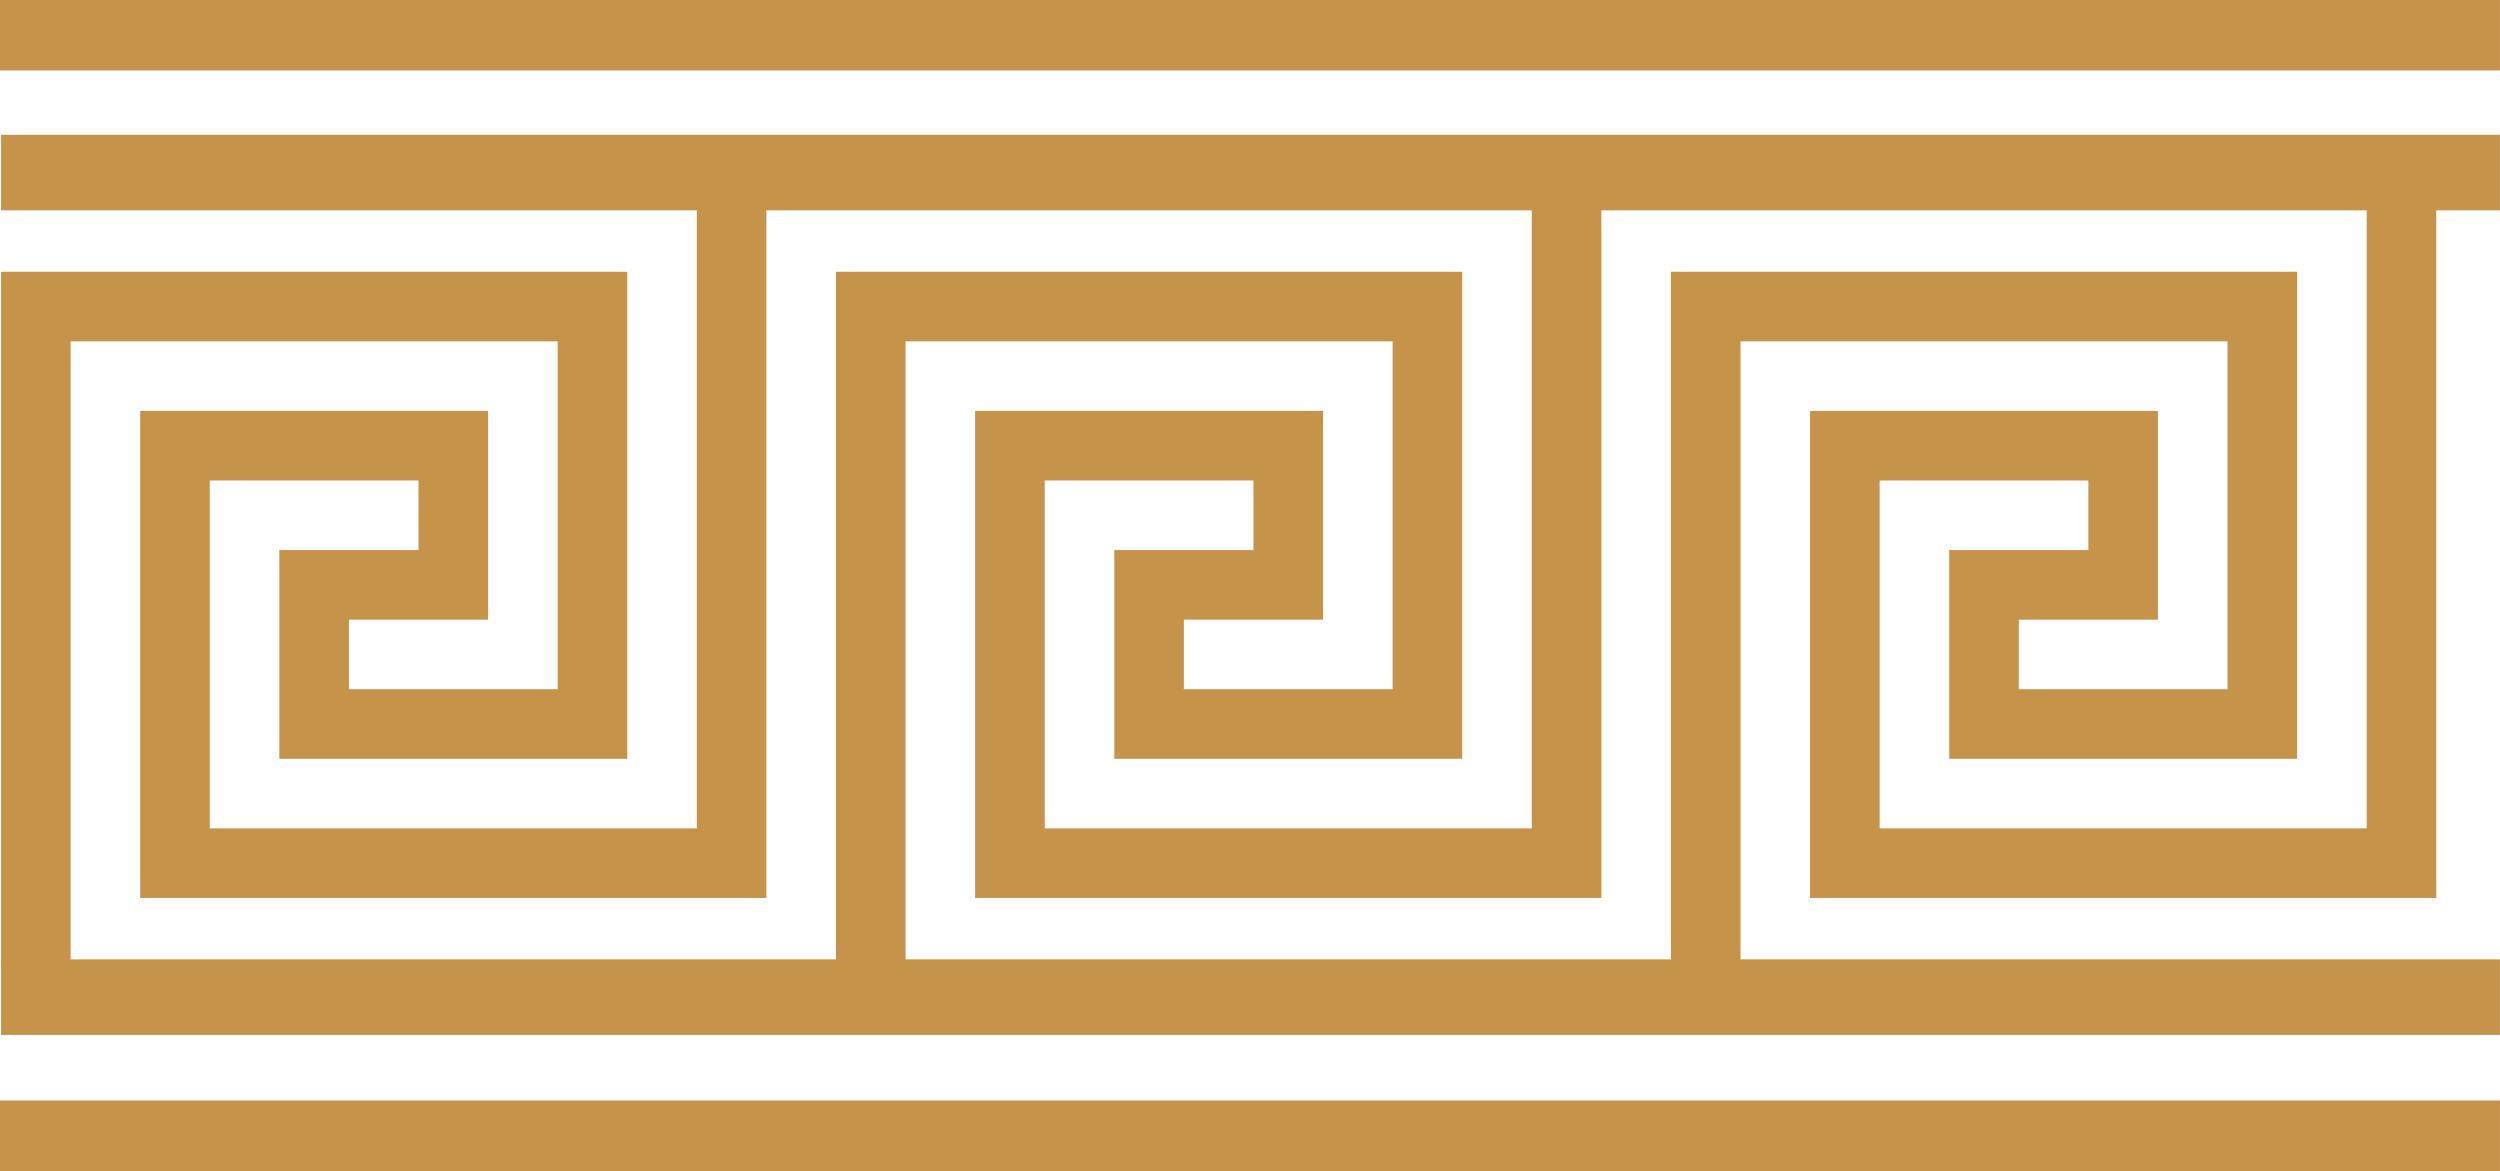
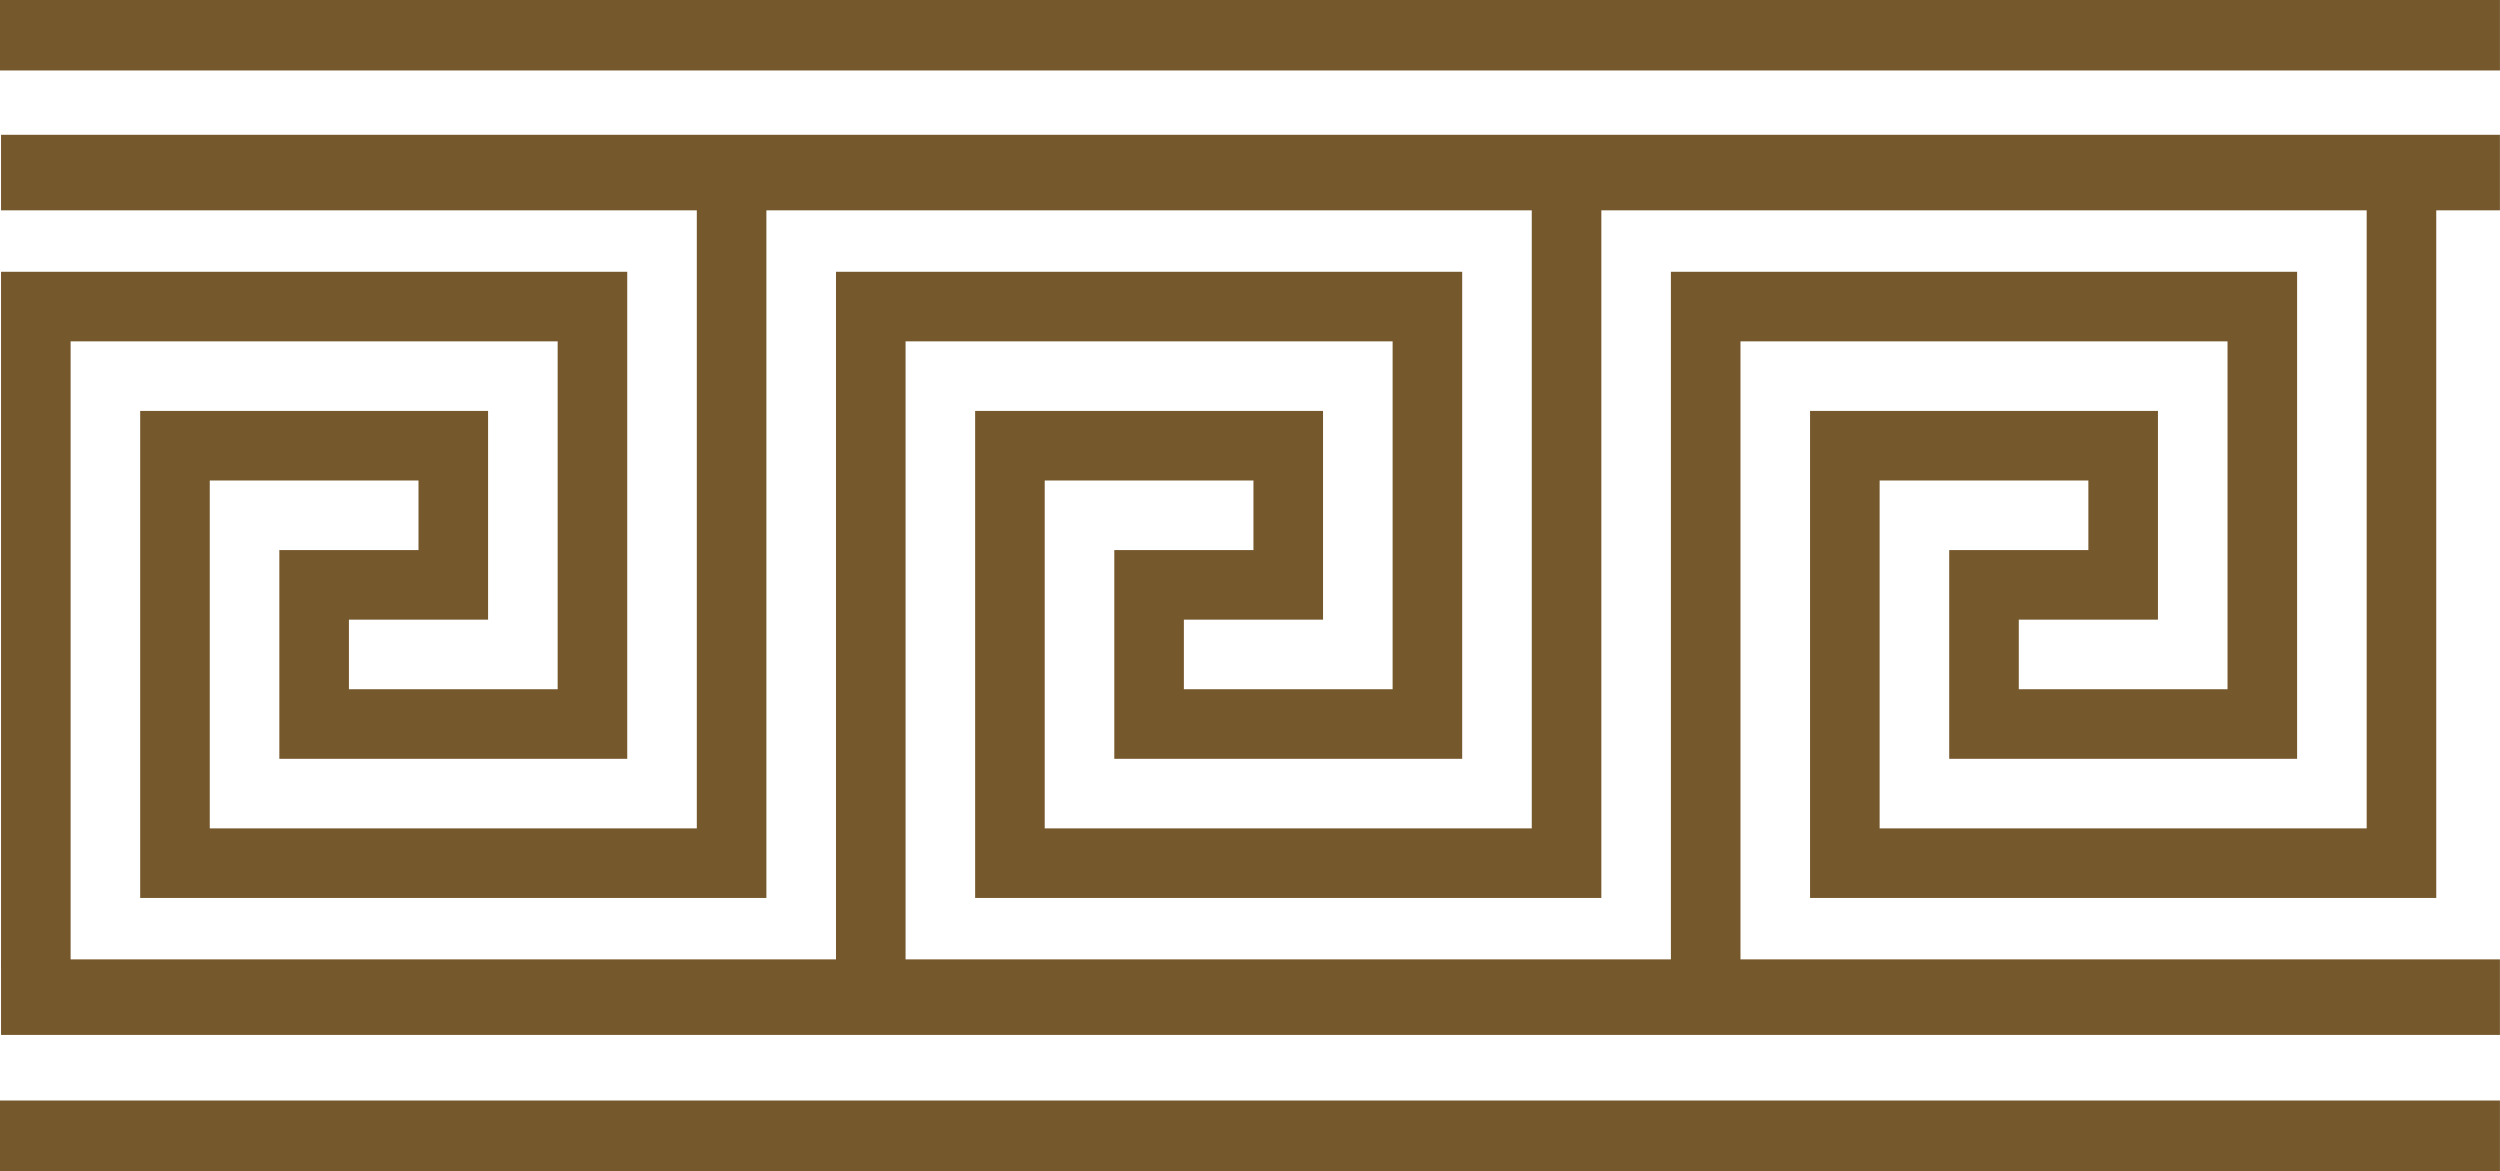
<svg xmlns="http://www.w3.org/2000/svg" id="svg2" viewBox="0 0 672.94 315.16" version="1.1">
  <g id="layer2" transform="translate(-17.438 -727.38)">
    <g id="g3717">
-       <path id="path3049" style="stroke:#c6934b;stroke-width:18.729;fill:none" d="m27.081 987.82v-177.92h149.83v112.37h-74.916v-37.458h37.458v-37.458h-74.916v112.37h149.83v-177.92" />
-       <path id="path3051" d="m251.83 987.82v-177.92h149.83v112.37h-74.916v-37.458h37.458v-37.458h-74.916v112.37h149.83v-177.92" style="stroke:#c6934b;stroke-width:18.729;fill:none" />
-       <path id="path3057" d="m476.57 987.82v-177.92h149.83v112.37h-74.916v-37.458h37.458v-37.458h-74.916v112.37h149.83v-177.92" style="stroke:#c6934b;stroke-width:18.729;fill:none" />
-       <path id="path3061" d="m17.717 773.83h672.64" style="stroke:#c6934b;stroke-width:20.335;fill:none" />
-       <path id="path3021" style="stroke:#c6934b;stroke-width:20.335;fill:none" d="m17.717 995.79h672.64" />
-       <path id="path3061-8" d="m17.424 1033.1h672.94" style="stroke:#c6934b;stroke-width:18.976;fill:none" />
-       <path id="path3061-8-2" d="m17.424 736.86h672.94" style="stroke:#c6934b;stroke-width:18.976;fill:none" />
+       <path id="path3049" style="stroke:#76582d;stroke-width:18.729;fill:none" d="m27.081 987.82v-177.92h149.83v112.37h-74.916v-37.458h37.458v-37.458h-74.916v112.37h149.83v-177.92" />
+       <path id="path3051" d="m251.83 987.82v-177.92h149.83v112.37h-74.916v-37.458h37.458v-37.458h-74.916v112.37h149.83v-177.92" style="stroke:#76582d;stroke-width:18.729;fill:none" />
+       <path id="path3057" d="m476.57 987.82v-177.92h149.83v112.37h-74.916v-37.458h37.458v-37.458h-74.916v112.37h149.83v-177.92" style="stroke:#76582d;stroke-width:18.729;fill:none" />
+       <path id="path3061" d="m17.717 773.83h672.64" style="stroke:#76582d;stroke-width:20.335;fill:none" />
+       <path id="path3021" style="stroke:#76582d;stroke-width:20.335;fill:none" d="m17.717 995.79h672.64" />
+       <path id="path3061-8" d="m17.424 1033.1h672.94" style="stroke:#76582d;stroke-width:18.976;fill:none" />
+       <path id="path3061-8-2" d="m17.424 736.86h672.94" style="stroke:#76582d;stroke-width:18.976;fill:none" />
    </g>
  </g>
</svg>
